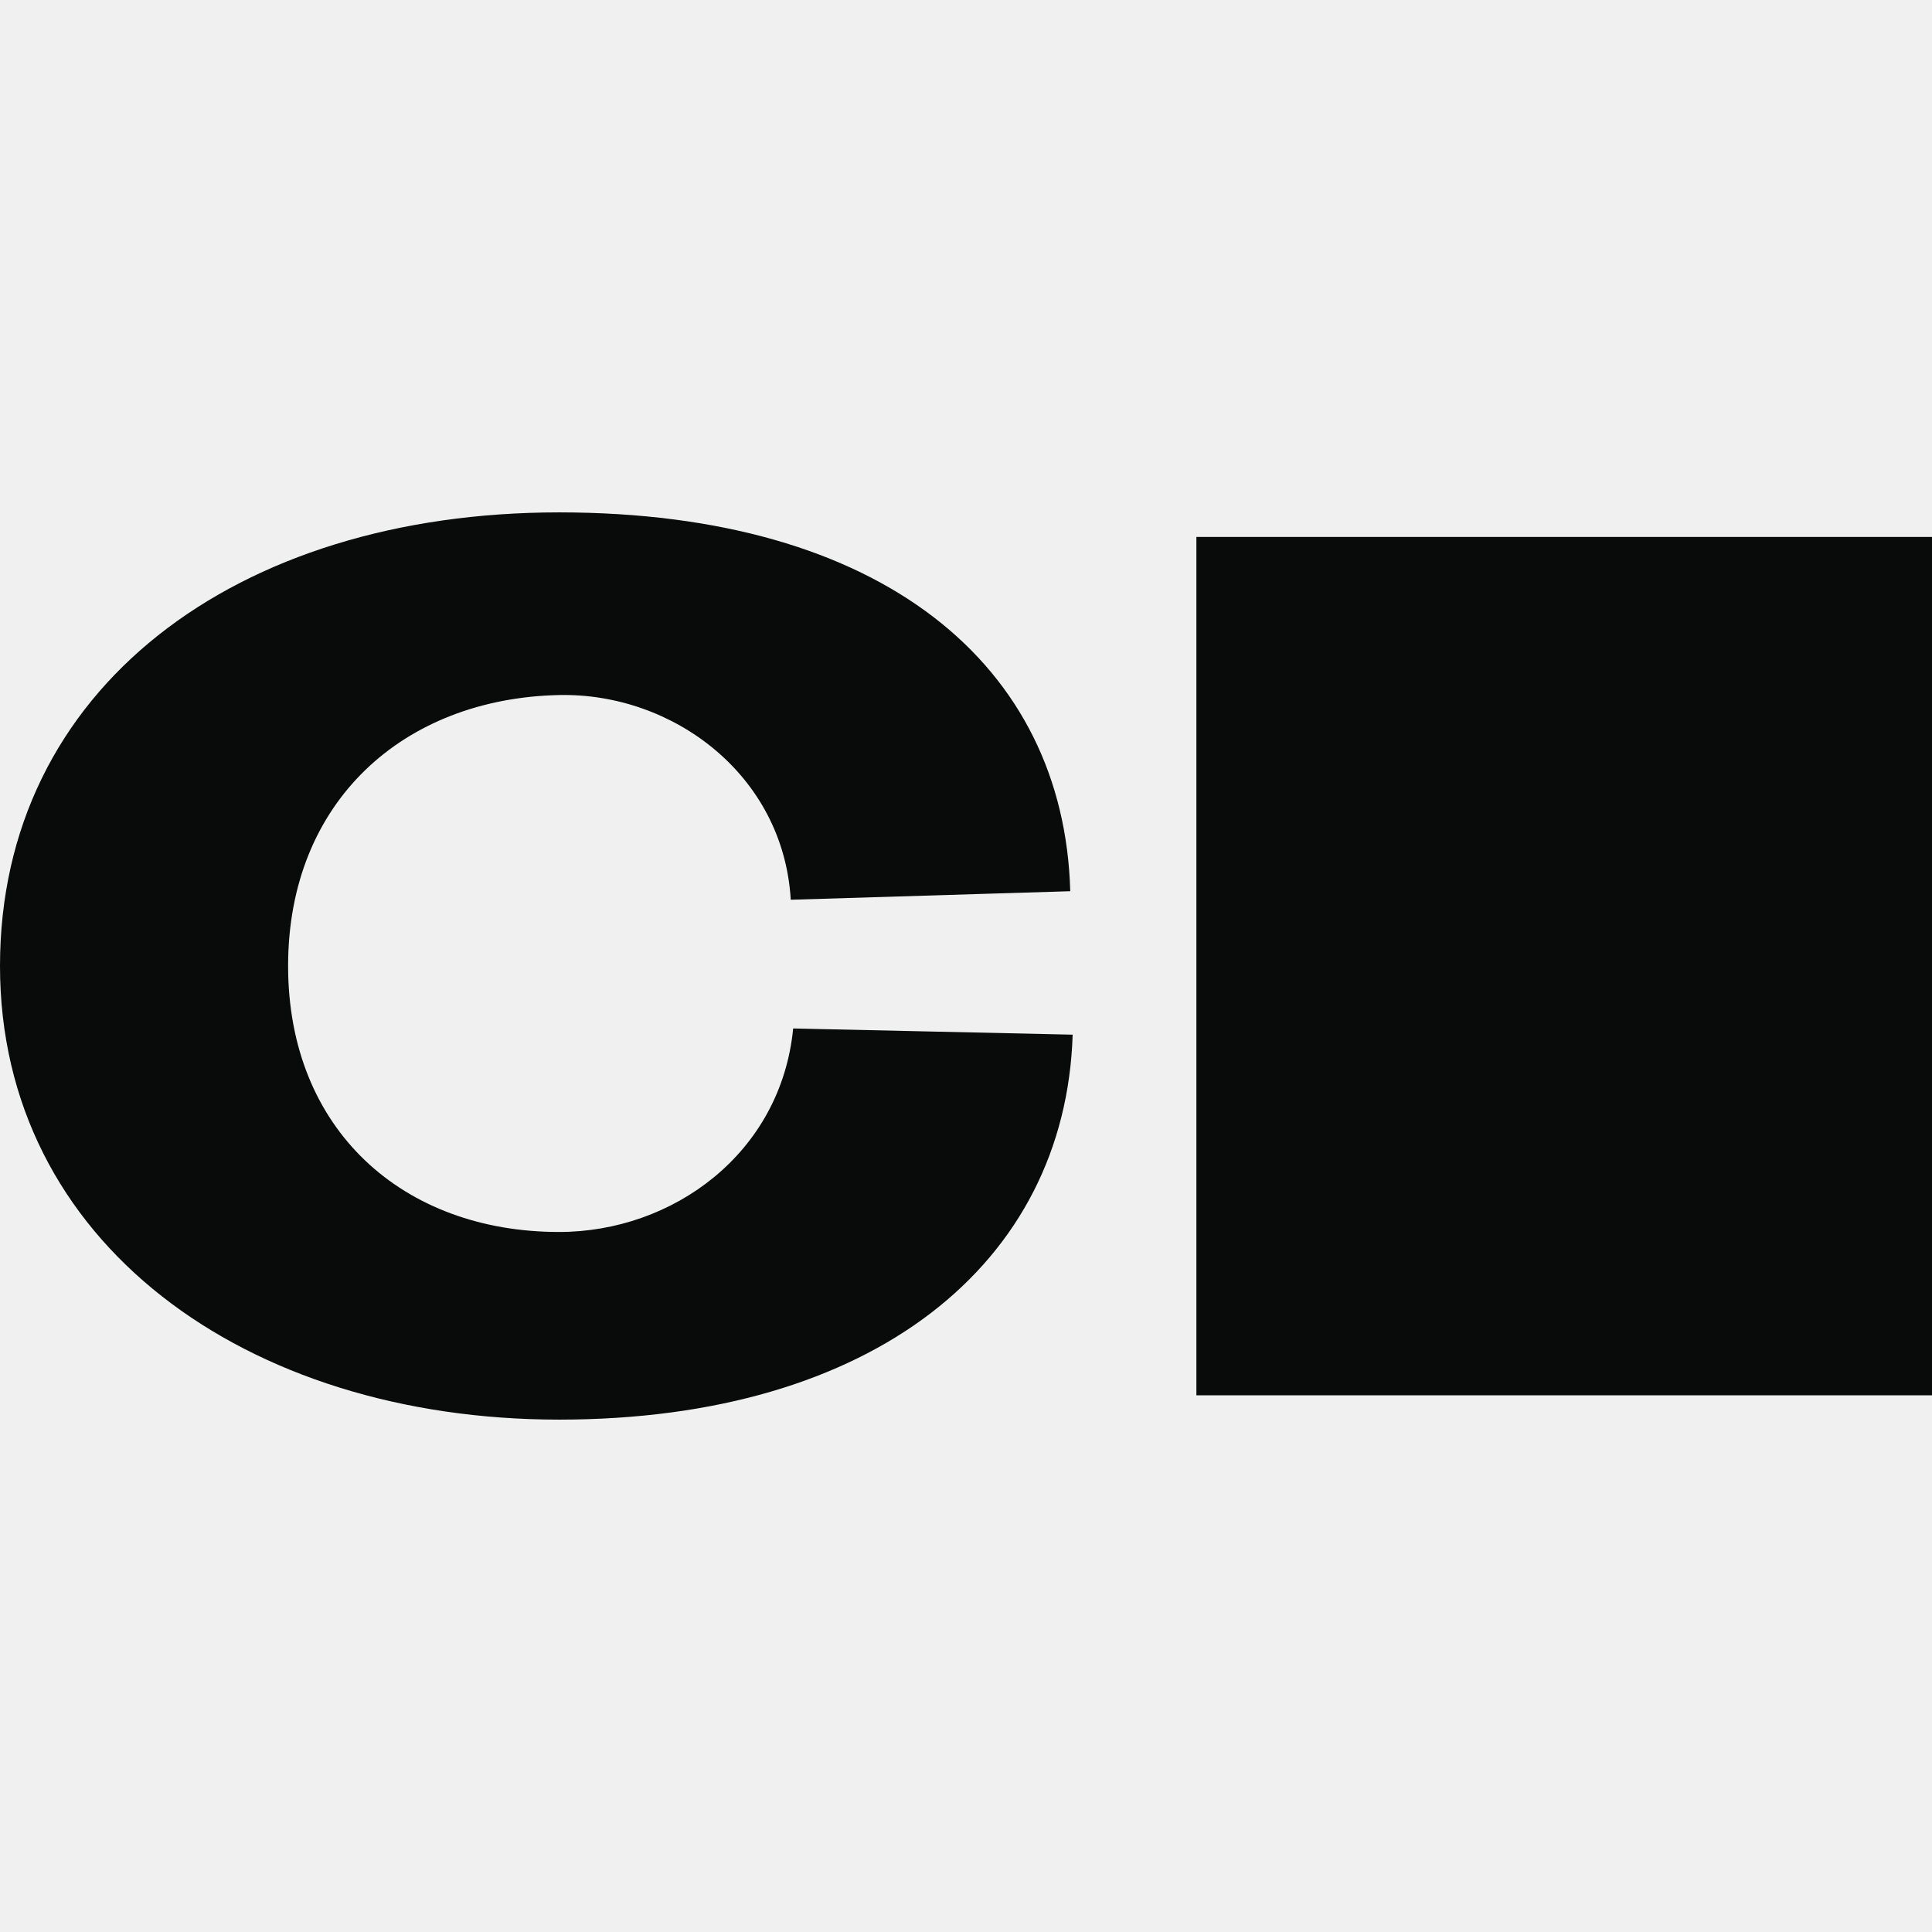
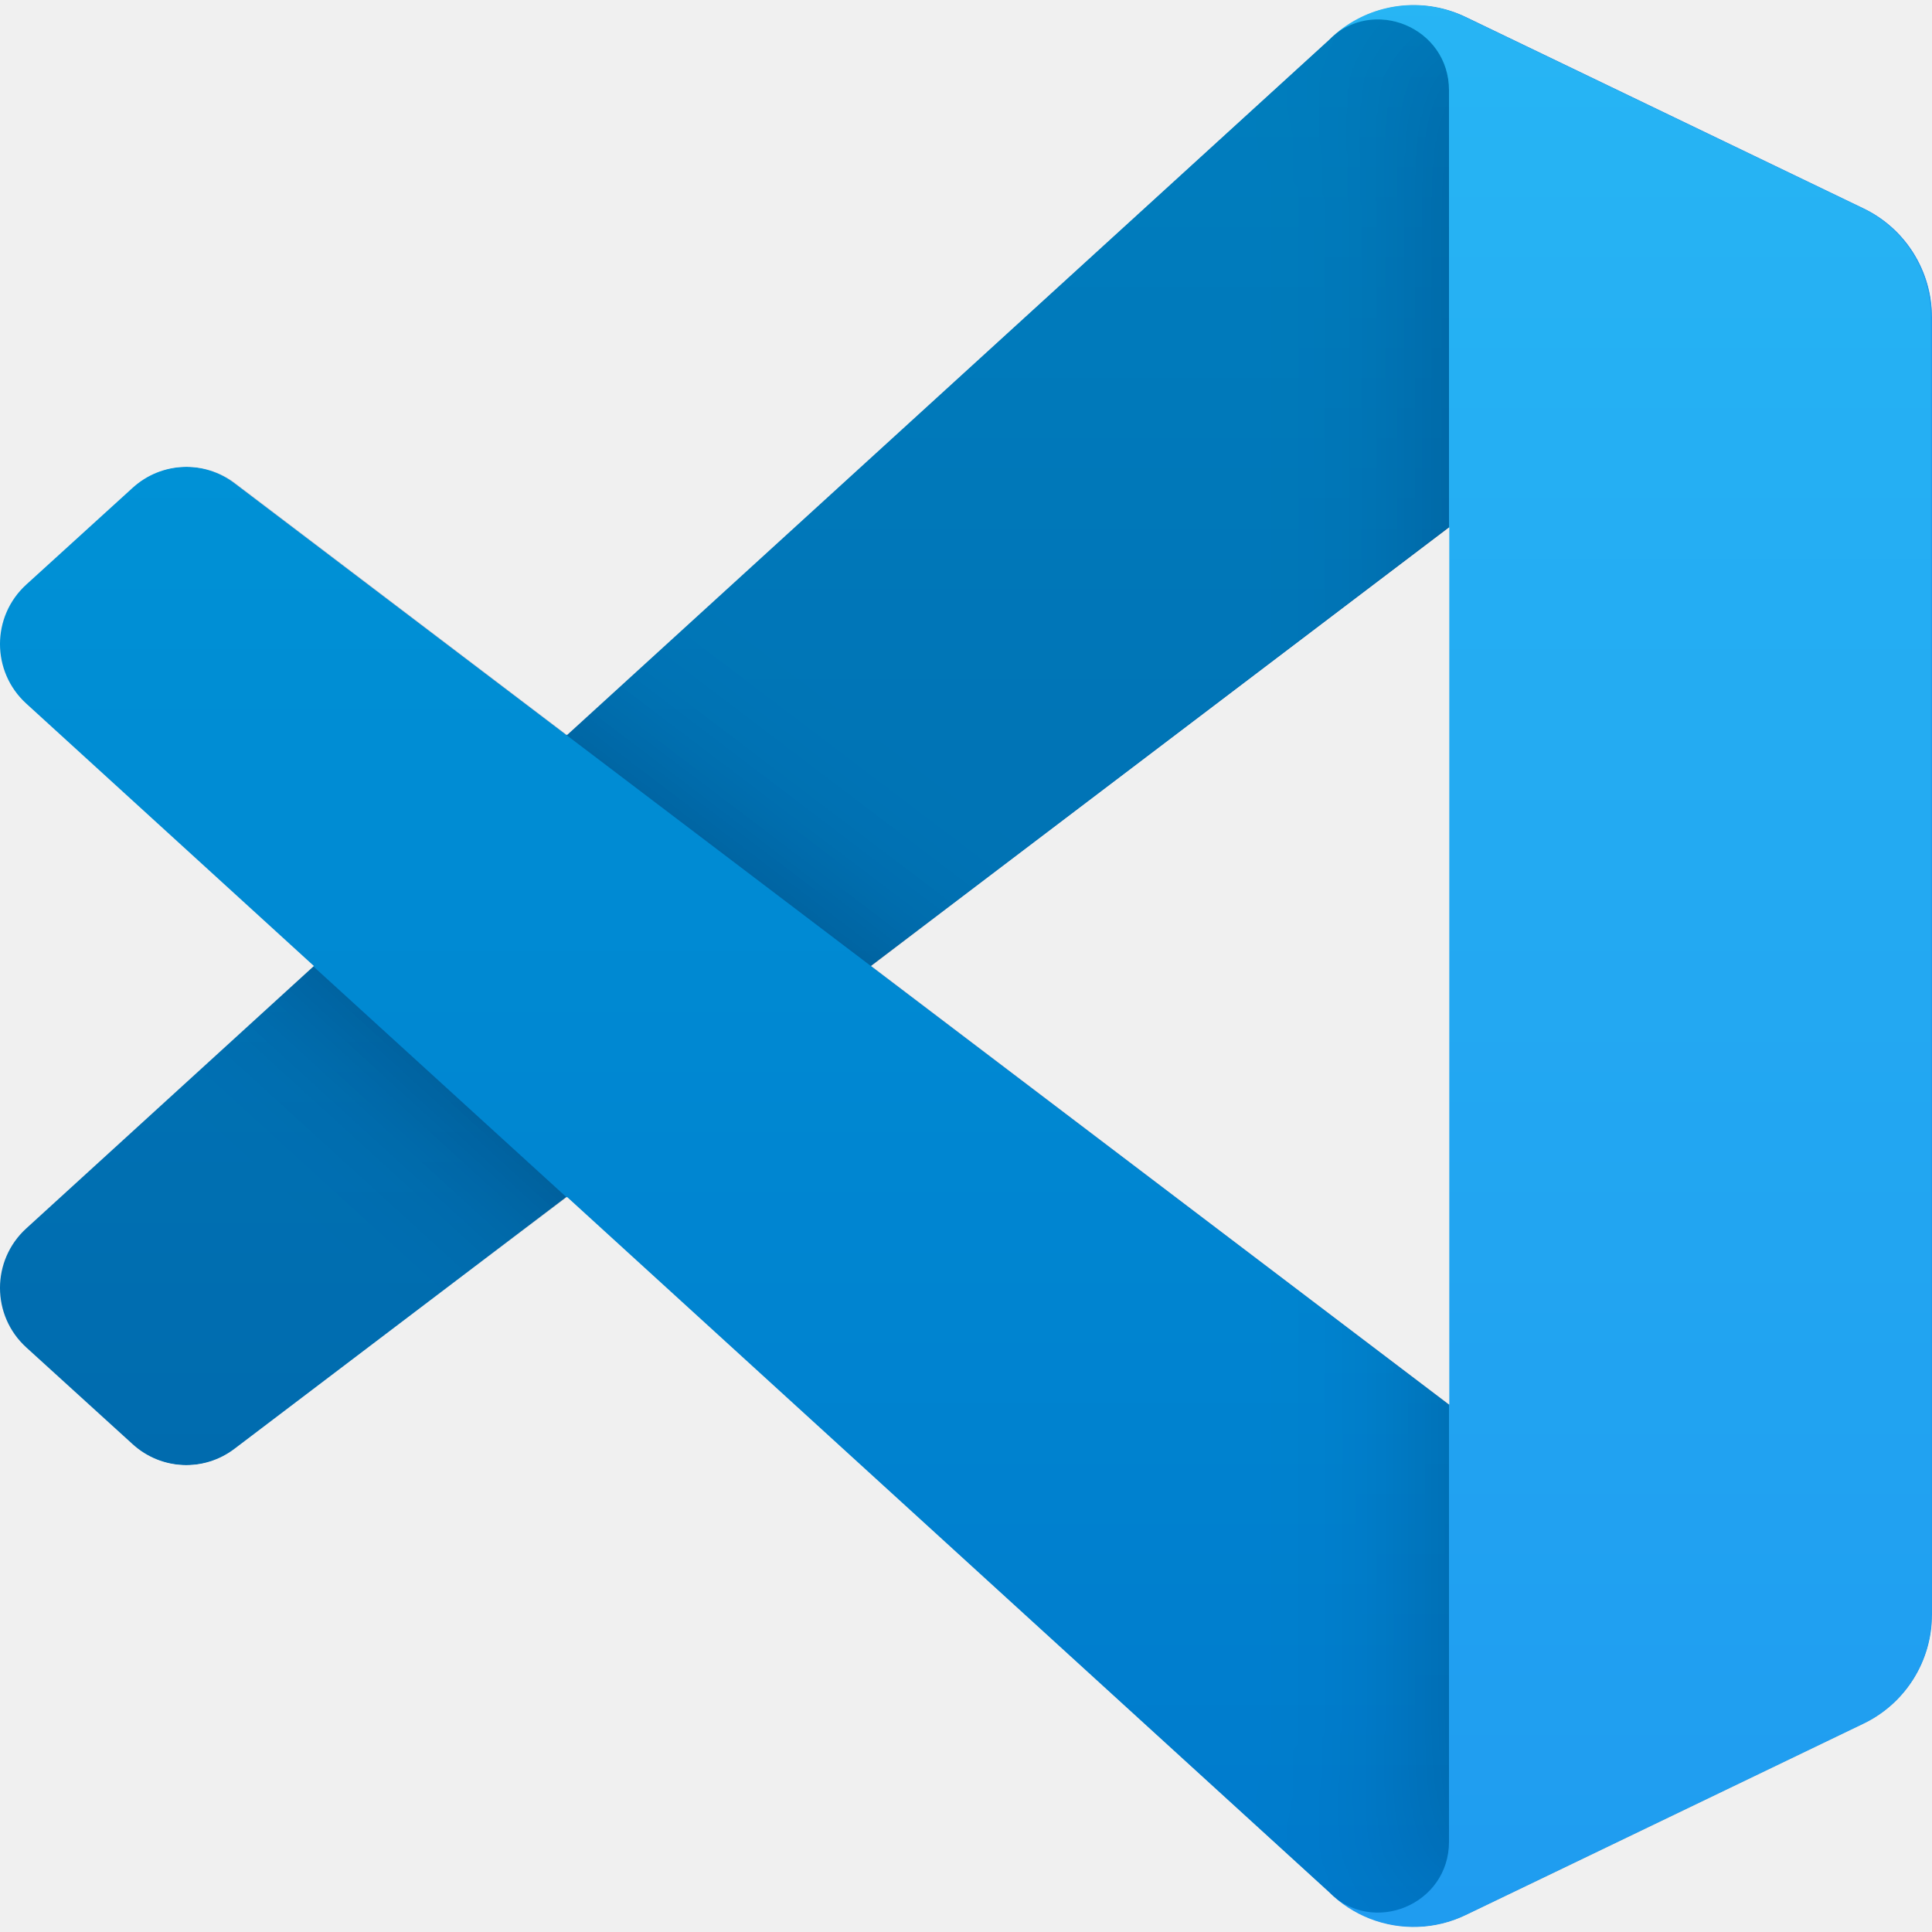
- <svg xmlns="http://www.w3.org/2000/svg" fill="#090B0B" role="img" viewBox="0 0 24 24">
-   <path d="M14.862 6.67H24v10.663h-9.138zM6.945 15.304c-1.934 0-3.366-1.264-3.366-3.305s1.432-3.323 3.366-3.365c1.411-.03 2.787.99 2.878 2.543l3.472-.106c-.076-2.802-2.33-4.706-6.35-4.706S0 8.558 0 12c0 3.426 3.046 5.635 6.945 5.635 3.898 0 6.29-1.935 6.38-4.782l-3.472-.077c-.152 1.553-1.497 2.528-2.908 2.528Z" />
+ <svg xmlns="http://www.w3.org/2000/svg" viewBox="0 0 100 100" fill="none">
+   <mask id="mask0" mask-type="alpha" maskUnits="userSpaceOnUse" x="0" y="0" width="100" height="100">
+     <path fill-rule="evenodd" clip-rule="evenodd" d="M70.912 99.317C72.487 99.931 74.283 99.891 75.873 99.126L96.461 89.22C98.624 88.179 100 85.989 100 83.587V16.413C100 14.011 98.624 11.822 96.461 10.781L75.873 0.874C73.786 -0.13 71.345 0.116 69.513 1.447C69.252 1.637 69.003 1.849 68.769 2.083L29.355 38.041L12.187 25.01C10.589 23.797 8.354 23.896 6.869 25.246L1.363 30.255C-0.453 31.906 -0.455 34.763 1.359 36.417L16.247 50L1.359 63.583C-0.455 65.237 -0.453 68.094 1.363 69.745L6.869 74.754C8.354 76.104 10.589 76.204 12.187 74.99L29.355 61.959L68.769 97.917C69.392 98.541 70.125 99.01 70.912 99.317ZM75.015 27.299L45.109 50L75.015 72.701V27.299Z" fill="white" />
+   </mask>
+   <g mask="url(#mask0)">
+     <path d="M96.461 10.796L75.857 0.876C73.472 -0.273 70.622 0.212 68.75 2.083L1.299 63.583C-0.516 65.237 -0.514 68.094 1.303 69.745L6.813 74.754C8.298 76.104 10.535 76.204 12.134 74.99L93.361 13.37C96.086 11.303 100 13.246 100 16.667V16.427C100 14.027 98.625 11.838 96.461 10.796Z" fill="#0065A9" />
+     <g filter="url(#filter0_d)">
+       <path d="M96.461 89.204L75.857 99.124C73.472 100.273 70.622 99.788 68.75 97.917L1.299 36.417C-0.516 34.763 -0.514 31.906 1.303 30.255L6.813 25.246C8.298 23.896 10.535 23.796 12.134 25.009L93.361 86.63C96.086 88.697 100 86.754 100 83.333V83.573C100 85.974 98.625 88.162 96.461 89.204Z" fill="#007ACC" />
+     </g>
+     <g filter="url(#filter1_d)">
+       <path d="M75.858 99.126C73.472 100.274 70.622 99.788 68.75 97.917C71.056 100.223 75 98.59 75 95.328V4.672C75 1.41 71.056 -0.223 68.75 2.083C70.622 0.211 73.472 -0.274 75.858 0.874L96.459 10.781C98.623 11.822 100 14.011 100 16.413V83.587C100 85.989 98.623 88.179 96.459 89.22L75.858 99.126Z" fill="#1F9CF0" />
+     </g>
+     <g style="mix-blend-mode:overlay" opacity="0.25">
+       <path fill-rule="evenodd" clip-rule="evenodd" d="M70.851 99.317C72.426 99.931 74.222 99.891 75.812 99.126L96.4 89.22C98.563 88.179 99.939 85.989 99.939 83.587V16.413C99.939 14.011 98.564 11.822 96.4 10.781L75.812 0.874C73.725 -0.13 71.284 0.116 69.453 1.447C69.191 1.637 68.942 1.849 68.708 2.083L29.294 38.041L12.126 25.01C10.528 23.796 8.293 23.896 6.809 25.246L1.302 30.255C-0.513 31.906 -0.515 34.763 1.298 36.417L16.186 50L1.298 63.583C-0.515 65.237 -0.513 68.094 1.302 69.745L6.809 74.754C8.293 76.104 10.528 76.204 12.126 74.99L29.294 61.959L68.708 97.917C69.332 98.54 70.064 99.01 70.851 99.317ZM74.954 27.299L45.048 50L74.954 72.701V27.299Z" fill="url(#paint0_linear)" />
+     </g>
+   </g>
+   <defs>
+     <filter id="filter0_d" x="-8.394" y="15.829" width="116.727" height="92.246" filterUnits="userSpaceOnUse" color-interpolation-filters="sRGB">
+       <feFlood flood-opacity="0" result="BackgroundImageFix" />
+       <feColorMatrix in="SourceAlpha" type="matrix" values="0 0 0 0 0 0 0 0 0 0 0 0 0 0 0 0 0 0 127 0" />
+       <feOffset />
+       <feGaussianBlur stdDeviation="4.167" />
+       <feColorMatrix type="matrix" values="0 0 0 0 0 0 0 0 0 0 0 0 0 0 0 0 0 0 0.25 0" />
+       <feBlend mode="overlay" in2="BackgroundImageFix" result="effect1_dropShadow" />
+       <feBlend mode="normal" in="SourceGraphic" in2="effect1_dropShadow" result="shape" />
+     </filter>
+     <filter id="filter1_d" x="60.417" y="-8.076" width="47.917" height="116.151" filterUnits="userSpaceOnUse" color-interpolation-filters="sRGB">
+       <feFlood flood-opacity="0" result="BackgroundImageFix" />
+       <feColorMatrix in="SourceAlpha" type="matrix" values="0 0 0 0 0 0 0 0 0 0 0 0 0 0 0 0 0 0 127 0" />
+       <feOffset />
+       <feGaussianBlur stdDeviation="4.167" />
+       <feColorMatrix type="matrix" values="0 0 0 0 0 0 0 0 0 0 0 0 0 0 0 0 0 0 0.25 0" />
+       <feBlend mode="overlay" in2="BackgroundImageFix" result="effect1_dropShadow" />
+       <feBlend mode="normal" in="SourceGraphic" in2="effect1_dropShadow" result="shape" />
+     </filter>
+     <linearGradient id="paint0_linear" x1="49.939" y1="0.258" x2="49.939" y2="99.742" gradientUnits="userSpaceOnUse">
+       <stop stop-color="white" />
+       <stop offset="1" stop-color="white" stop-opacity="0" />
+     </linearGradient>
+   </defs>
</svg>
